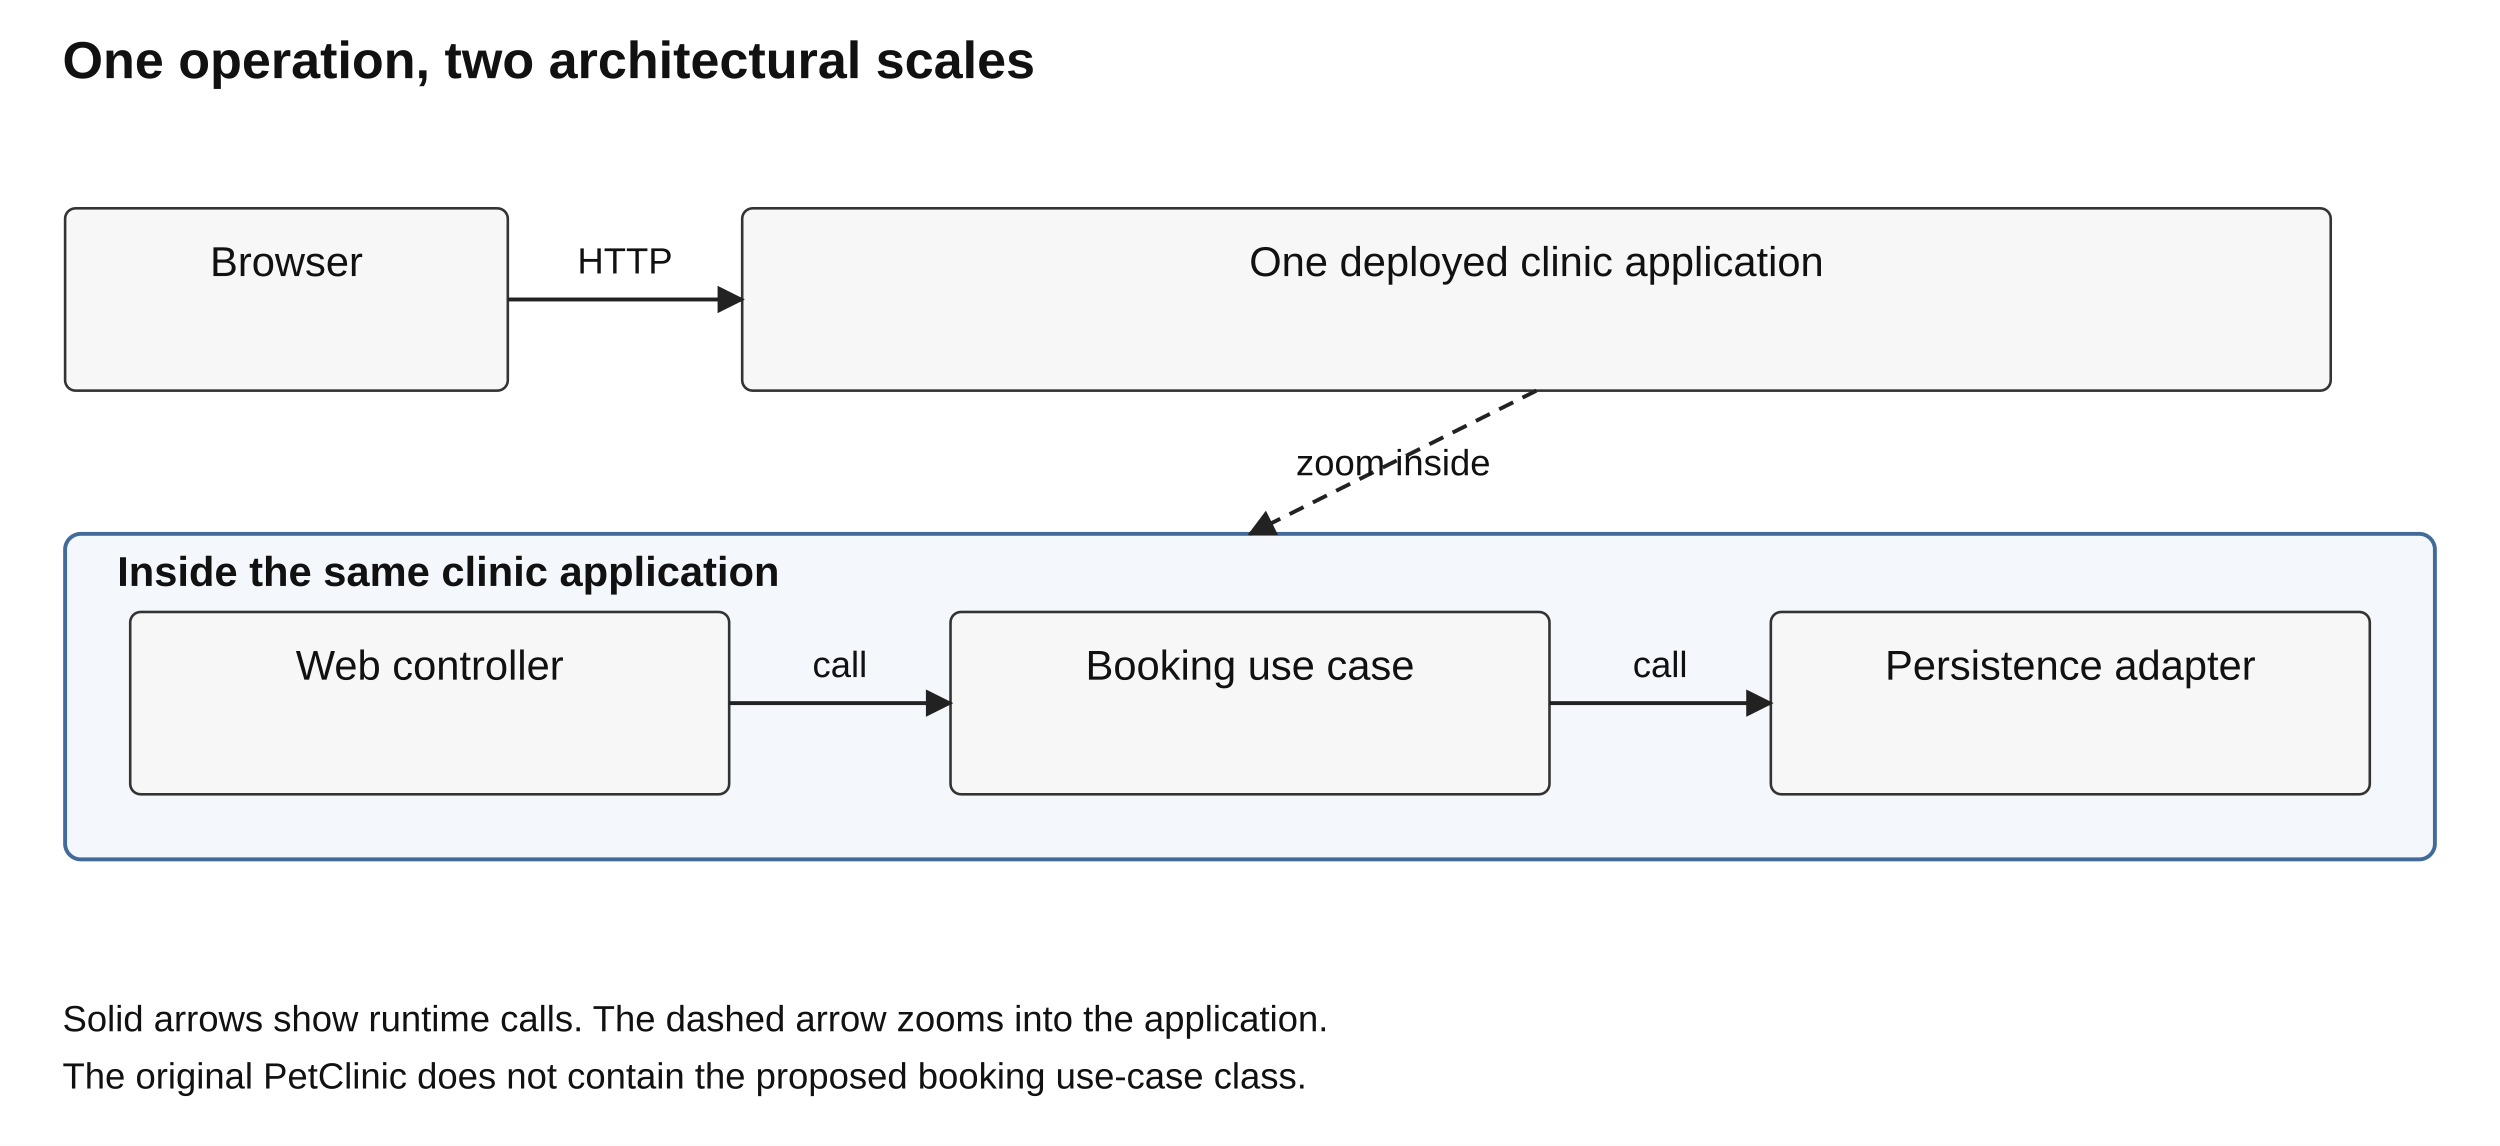
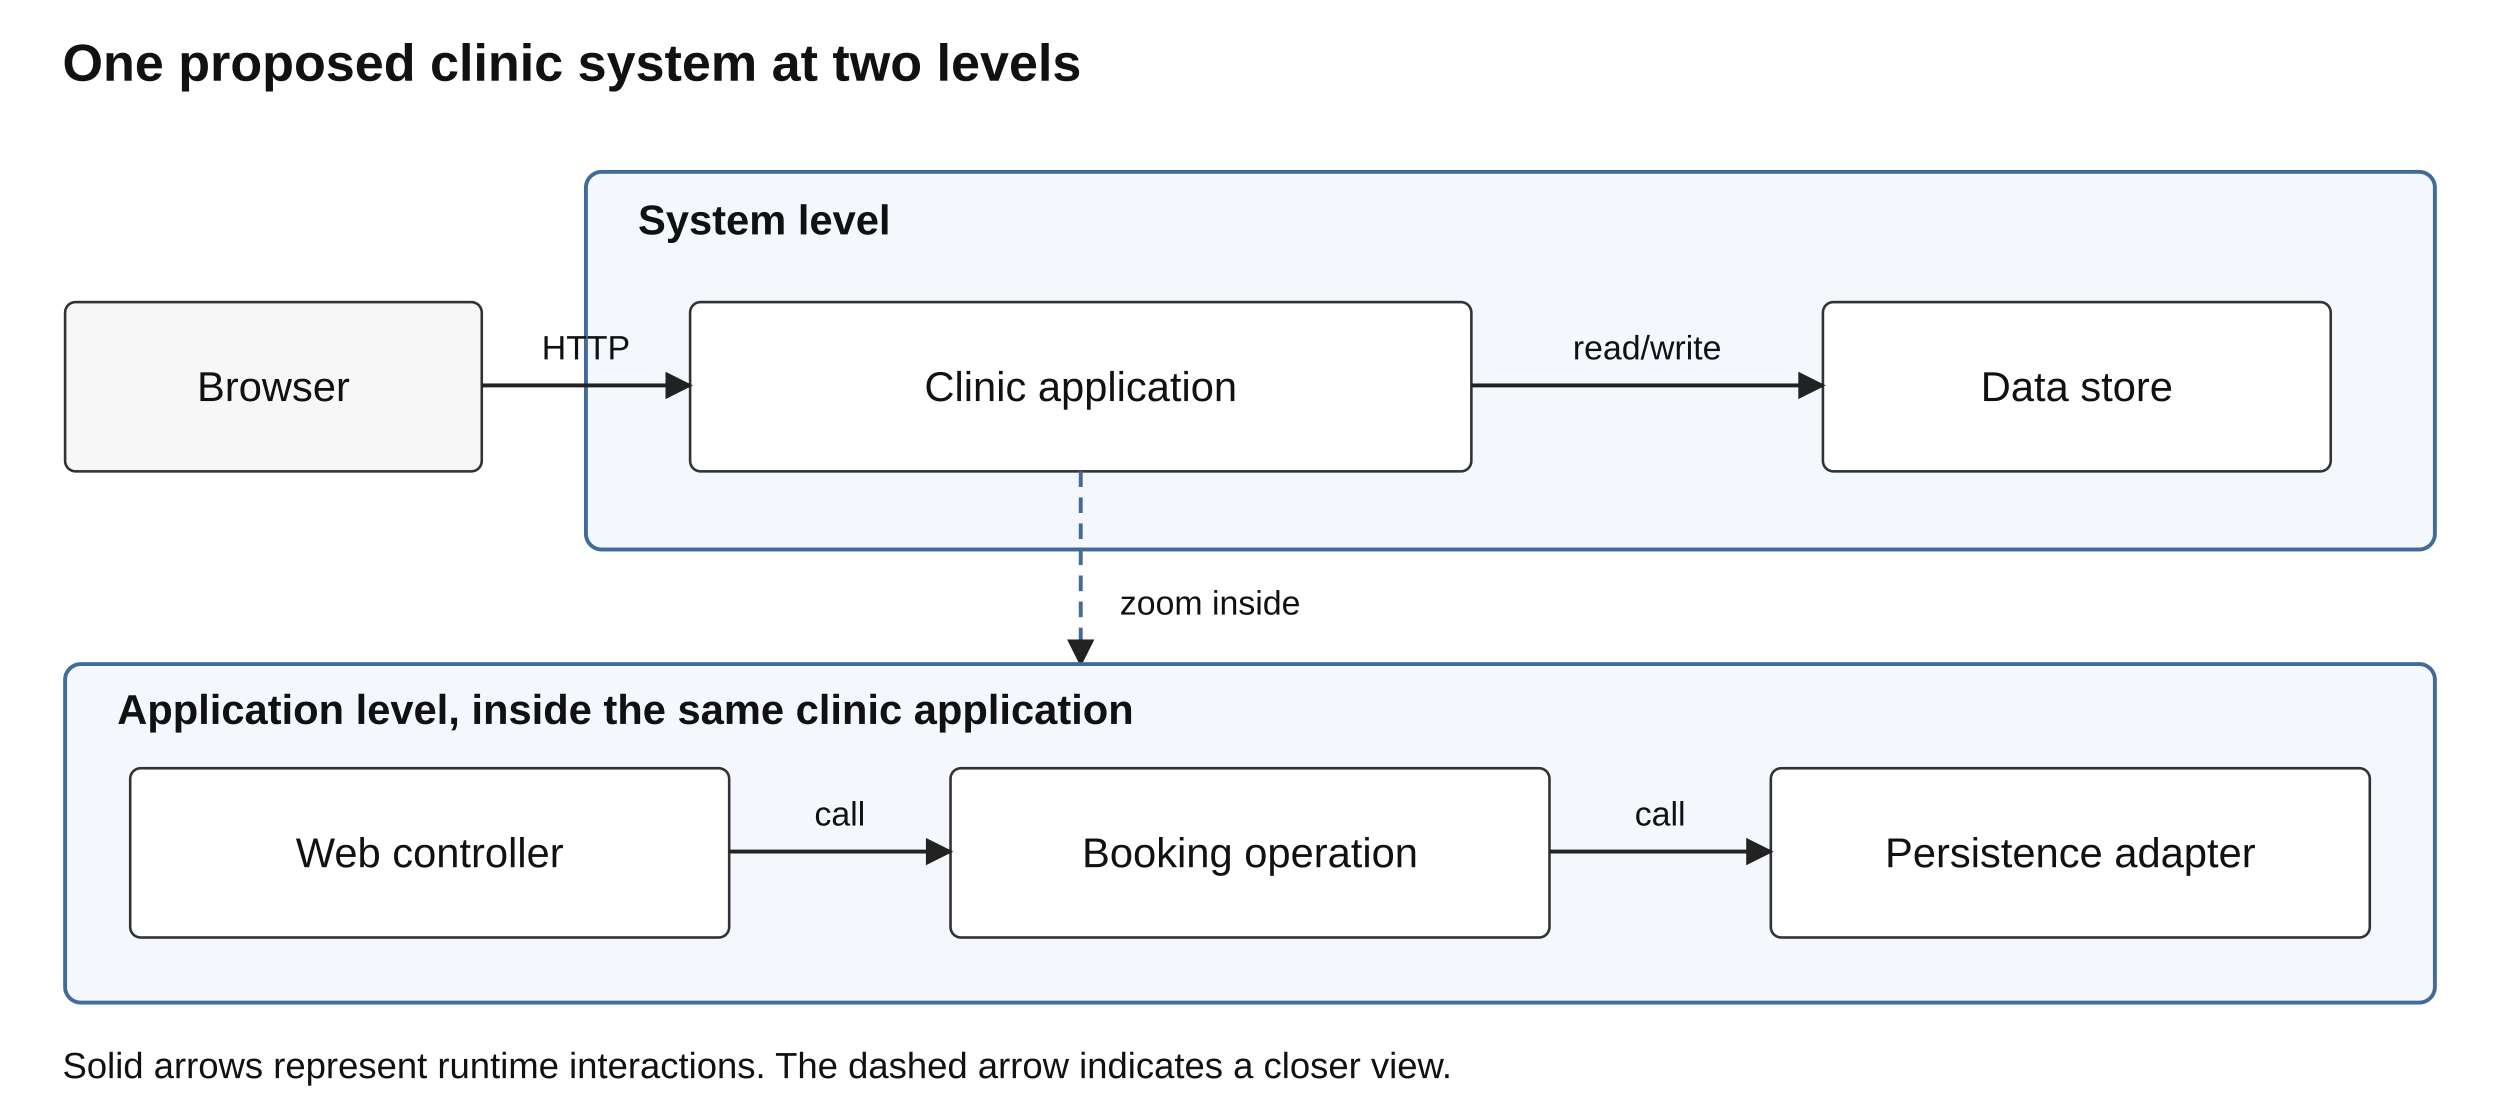
- <svg xmlns="http://www.w3.org/2000/svg" width="960" height="440" viewBox="0 0 960 440" role="img" aria-labelledby="title desc">
+ <svg xmlns="http://www.w3.org/2000/svg" width="960" height="430" viewBox="0 0 960 430" role="img" aria-labelledby="title desc">
  <defs>
    <marker id="arrow" viewBox="0 0 10 10" refX="9" refY="5" markerWidth="7" markerHeight="7" orient="auto">
      <path d="M0 0 L10 5 L0 10 Z" fill="#222" />
    </marker>
  </defs>
-   <rect width="960" height="440" fill="white" />
-   <g font-family="Arial, sans-serif" font-size="16" fill="#111">
-     <text x="24" y="30" font-size="20" font-weight="bold">One operation, two architectural scales</text>
-     <rect x="25" y="80" width="170" height="70" rx="4" fill="#f7f7f7" stroke="#333" />
-     <text x="110.0" y="106" text-anchor="middle">Browser</text>
-     <rect x="285" y="80" width="610" height="70" rx="4" fill="#f7f7f7" stroke="#333" />
-     <text x="590.0" y="106" text-anchor="middle">One deployed clinic application</text>
-     <rect x="25" y="205" width="910" height="125" rx="6" fill="#f4f8fd" stroke="#426b99" stroke-width="1.5" />
-     <text x="45" y="225" font-weight="bold">Inside the same clinic application</text>
-     <rect x="50" y="235" width="230" height="70" rx="4" fill="#f7f7f7" stroke="#333" />
-     <text x="165.0" y="261" text-anchor="middle">Web controller</text>
-     <rect x="365" y="235" width="230" height="70" rx="4" fill="#f7f7f7" stroke="#333" />
-     <text x="480.0" y="261" text-anchor="middle">Booking use case</text>
-     <rect x="680" y="235" width="230" height="70" rx="4" fill="#f7f7f7" stroke="#333" />
-     <text x="795.0" y="261" text-anchor="middle">Persistence adapter</text>
-     <path d="M195 115 L285 115" fill="none" stroke="#222" stroke-width="1.5" marker-end="url(#arrow)" />
-     <text x="240.0" y="105.0" text-anchor="middle" font-size="14">HTTP</text>
-     <path d="M590 150 L480 205" fill="none" stroke="#222" stroke-width="1.5" marker-end="url(#arrow)" stroke-dasharray="6 4" />
-     <text x="535.0" y="182.5" text-anchor="middle" font-size="14">zoom inside</text>
-     <path d="M280 270 L365 270" fill="none" stroke="#222" stroke-width="1.5" marker-end="url(#arrow)" />
-     <text x="322.5" y="260.0" text-anchor="middle" font-size="14">call</text>
-     <path d="M595 270 L680 270" fill="none" stroke="#222" stroke-width="1.5" marker-end="url(#arrow)" />
-     <text x="637.5" y="260.0" text-anchor="middle" font-size="14">call</text>
-     <text x="24" y="396" font-size="14">Solid arrows show runtime calls. The dashed arrow zooms into the application.</text>
-     <text x="24" y="418" font-size="14">The original PetClinic does not contain the proposed booking use-case class.</text>
+   <rect width="960" height="430" fill="white" />
+   <g font-family="Arial, sans-serif" fill="#111">
+     <text x="24" y="31" font-size="20" font-weight="bold">One proposed clinic system at two levels</text>
+     <rect x="225" y="66" width="710" height="145" rx="6" fill="#f4f8fd" stroke="#426b99" stroke-width="1.5" />
+     <text x="245" y="90" font-size="16" font-weight="bold">System level</text>
+     <rect x="25" y="116" width="160" height="65" rx="4" fill="#f7f7f7" stroke="#333" />
+     <text x="105" y="154" text-anchor="middle" font-size="16">Browser</text>
+     <rect x="265" y="116" width="300" height="65" rx="4" fill="white" stroke="#333" />
+     <text x="415" y="154" text-anchor="middle" font-size="16">Clinic application</text>
+     <rect x="700" y="116" width="195" height="65" rx="4" fill="white" stroke="#333" />
+     <text x="797.5" y="154" text-anchor="middle" font-size="16">Data store</text>
+     <path d="M185 148 L265 148" fill="none" stroke="#222" stroke-width="1.5" marker-end="url(#arrow)" />
+     <text x="225" y="138" text-anchor="middle" font-size="13">HTTP</text>
+     <path d="M565 148 L700 148" fill="none" stroke="#222" stroke-width="1.5" marker-end="url(#arrow)" />
+     <text x="632.5" y="138" text-anchor="middle" font-size="13">read/write</text>
+     <path d="M415 181 L415 255" fill="none" stroke="#426b99" stroke-width="1.5" stroke-dasharray="6 4" marker-end="url(#arrow)" />
+     <text x="430" y="236" font-size="13">zoom inside</text>
+     <rect x="25" y="255" width="910" height="130" rx="6" fill="#f4f8fd" stroke="#426b99" stroke-width="1.5" />
+     <text x="45" y="278" font-size="16" font-weight="bold">Application level, inside the same clinic application</text>
+     <rect x="50" y="295" width="230" height="65" rx="4" fill="white" stroke="#333" />
+     <text x="165" y="333" text-anchor="middle" font-size="16">Web controller</text>
+     <rect x="365" y="295" width="230" height="65" rx="4" fill="white" stroke="#333" />
+     <text x="480" y="333" text-anchor="middle" font-size="16">Booking operation</text>
+     <rect x="680" y="295" width="230" height="65" rx="4" fill="white" stroke="#333" />
+     <text x="795" y="333" text-anchor="middle" font-size="16">Persistence adapter</text>
+     <path d="M280 327 L365 327" fill="none" stroke="#222" stroke-width="1.5" marker-end="url(#arrow)" />
+     <text x="322.5" y="317" text-anchor="middle" font-size="13">call</text>
+     <path d="M595 327 L680 327" fill="none" stroke="#222" stroke-width="1.5" marker-end="url(#arrow)" />
+     <text x="637.5" y="317" text-anchor="middle" font-size="13">call</text>
+     <text x="24" y="414" font-size="14">Solid arrows represent runtime interactions. The dashed arrow indicates a closer view.</text>
  </g>
</svg>
